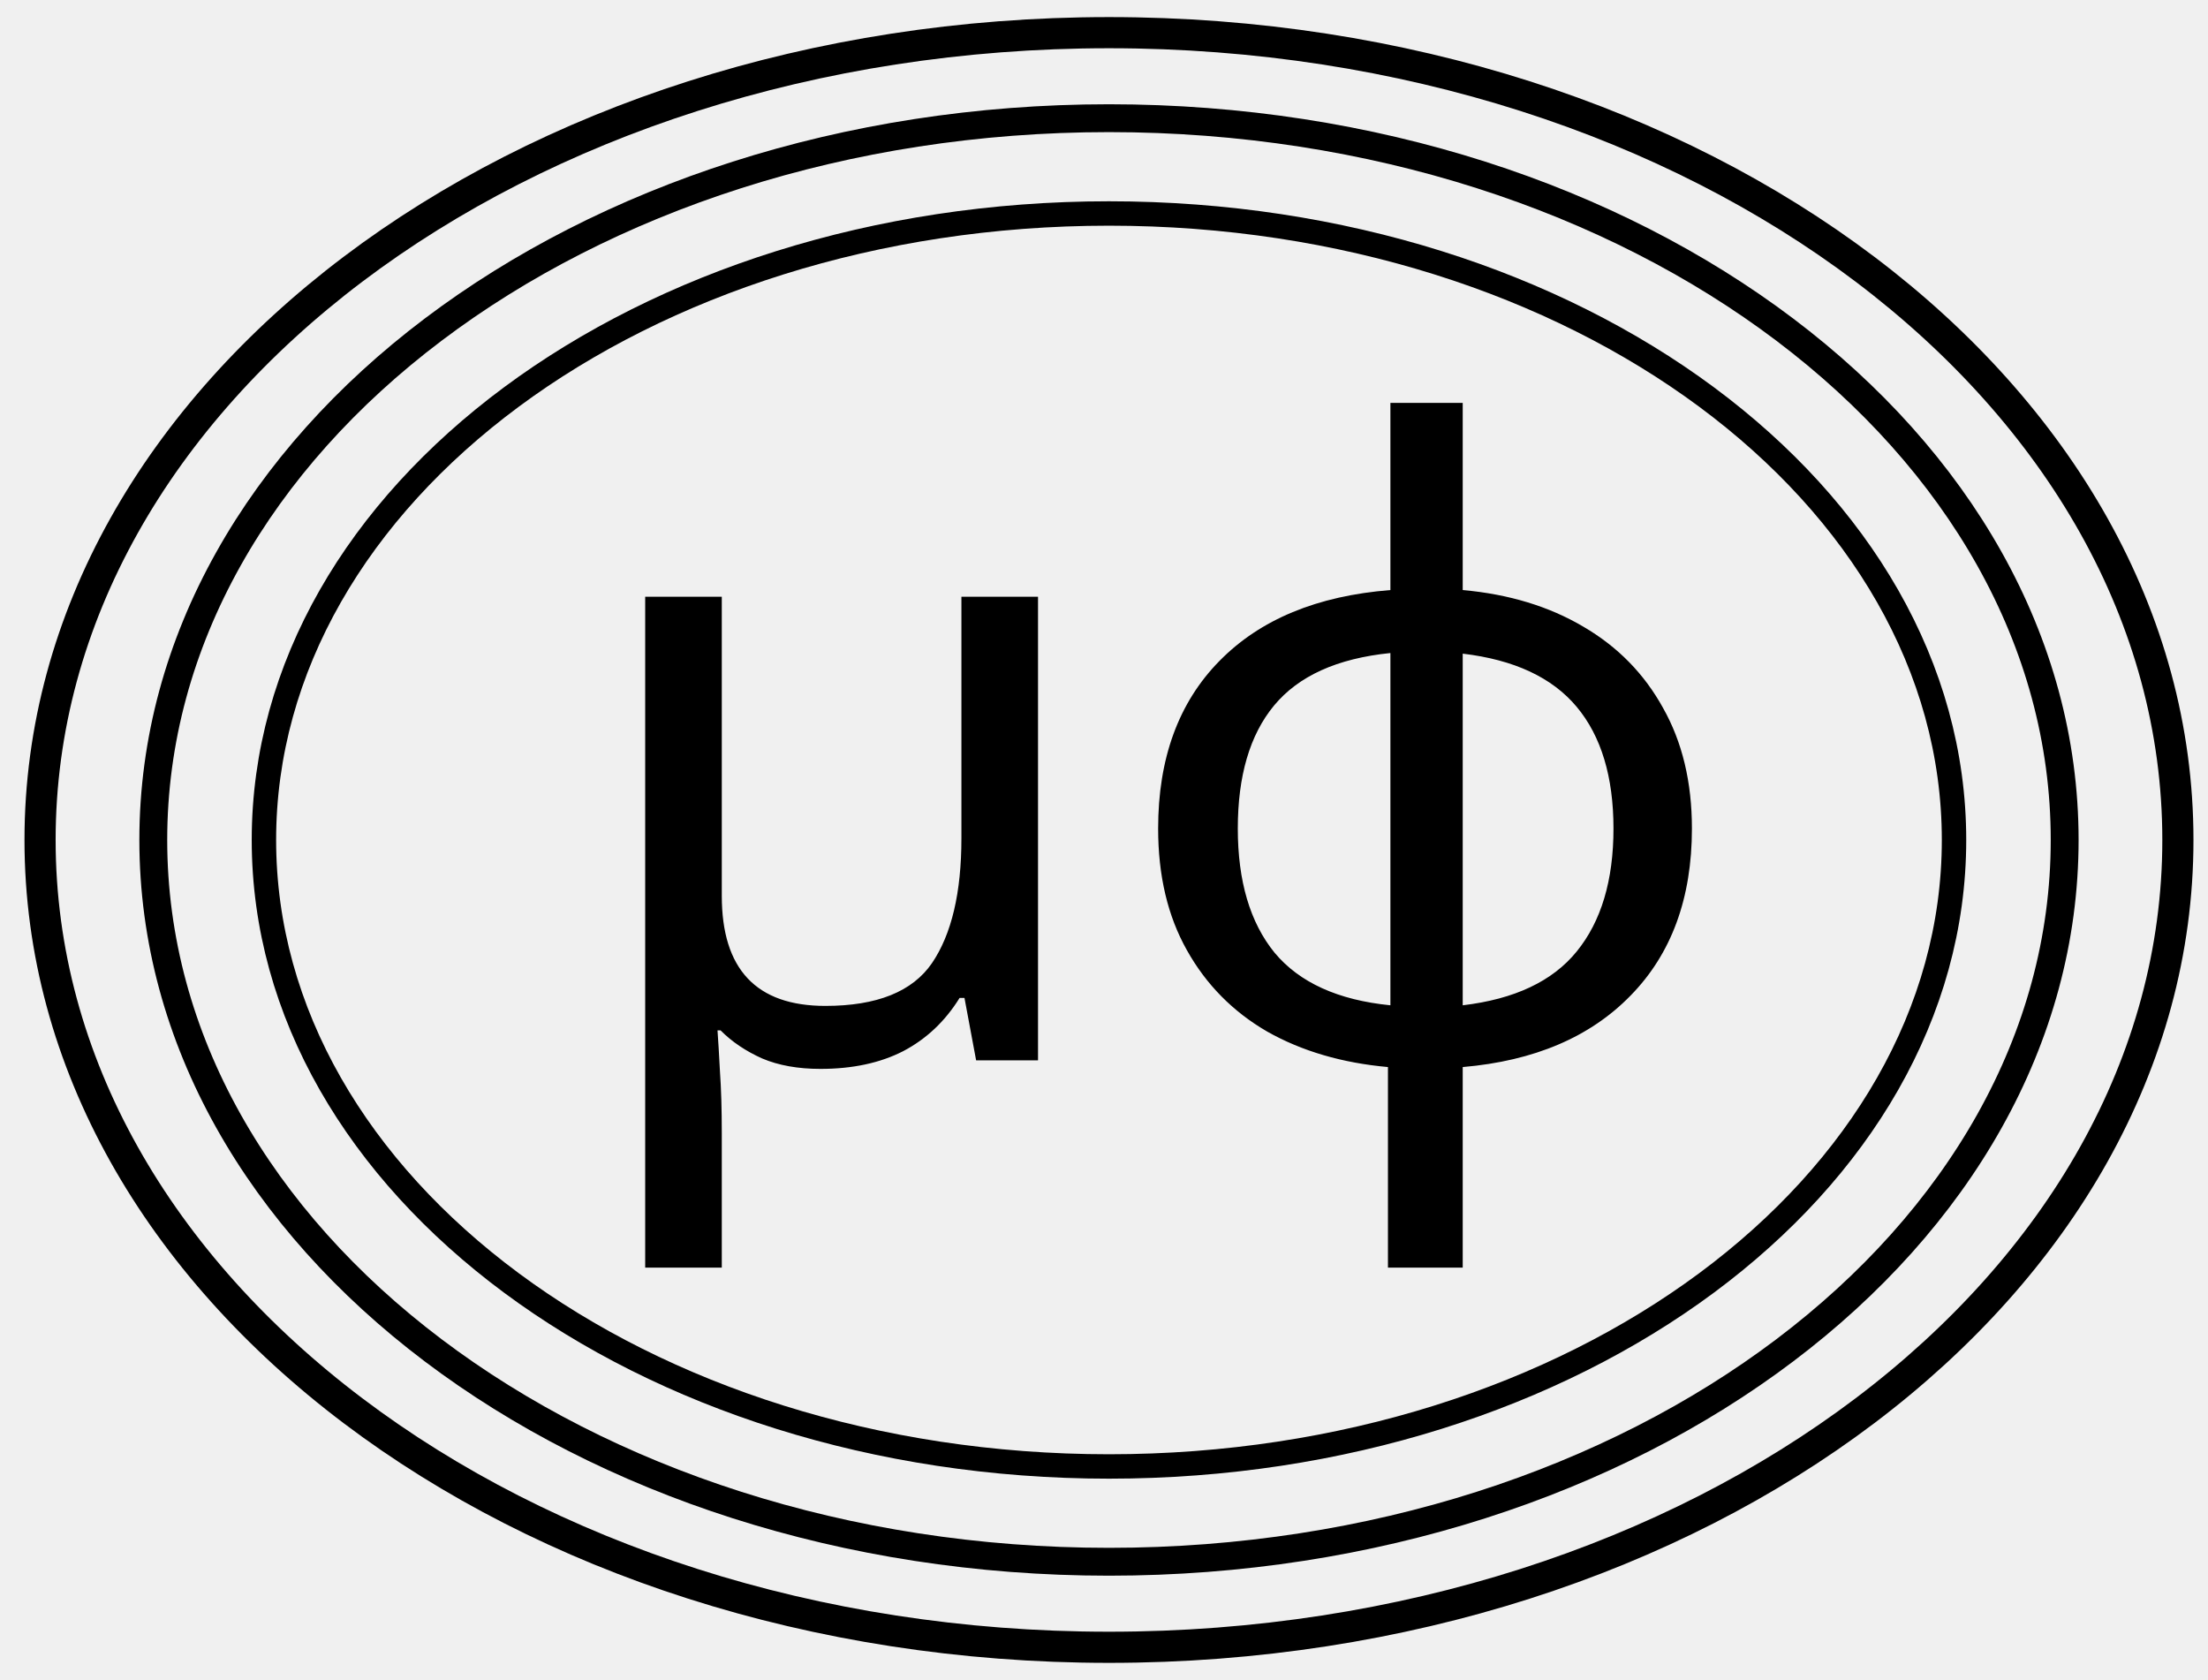
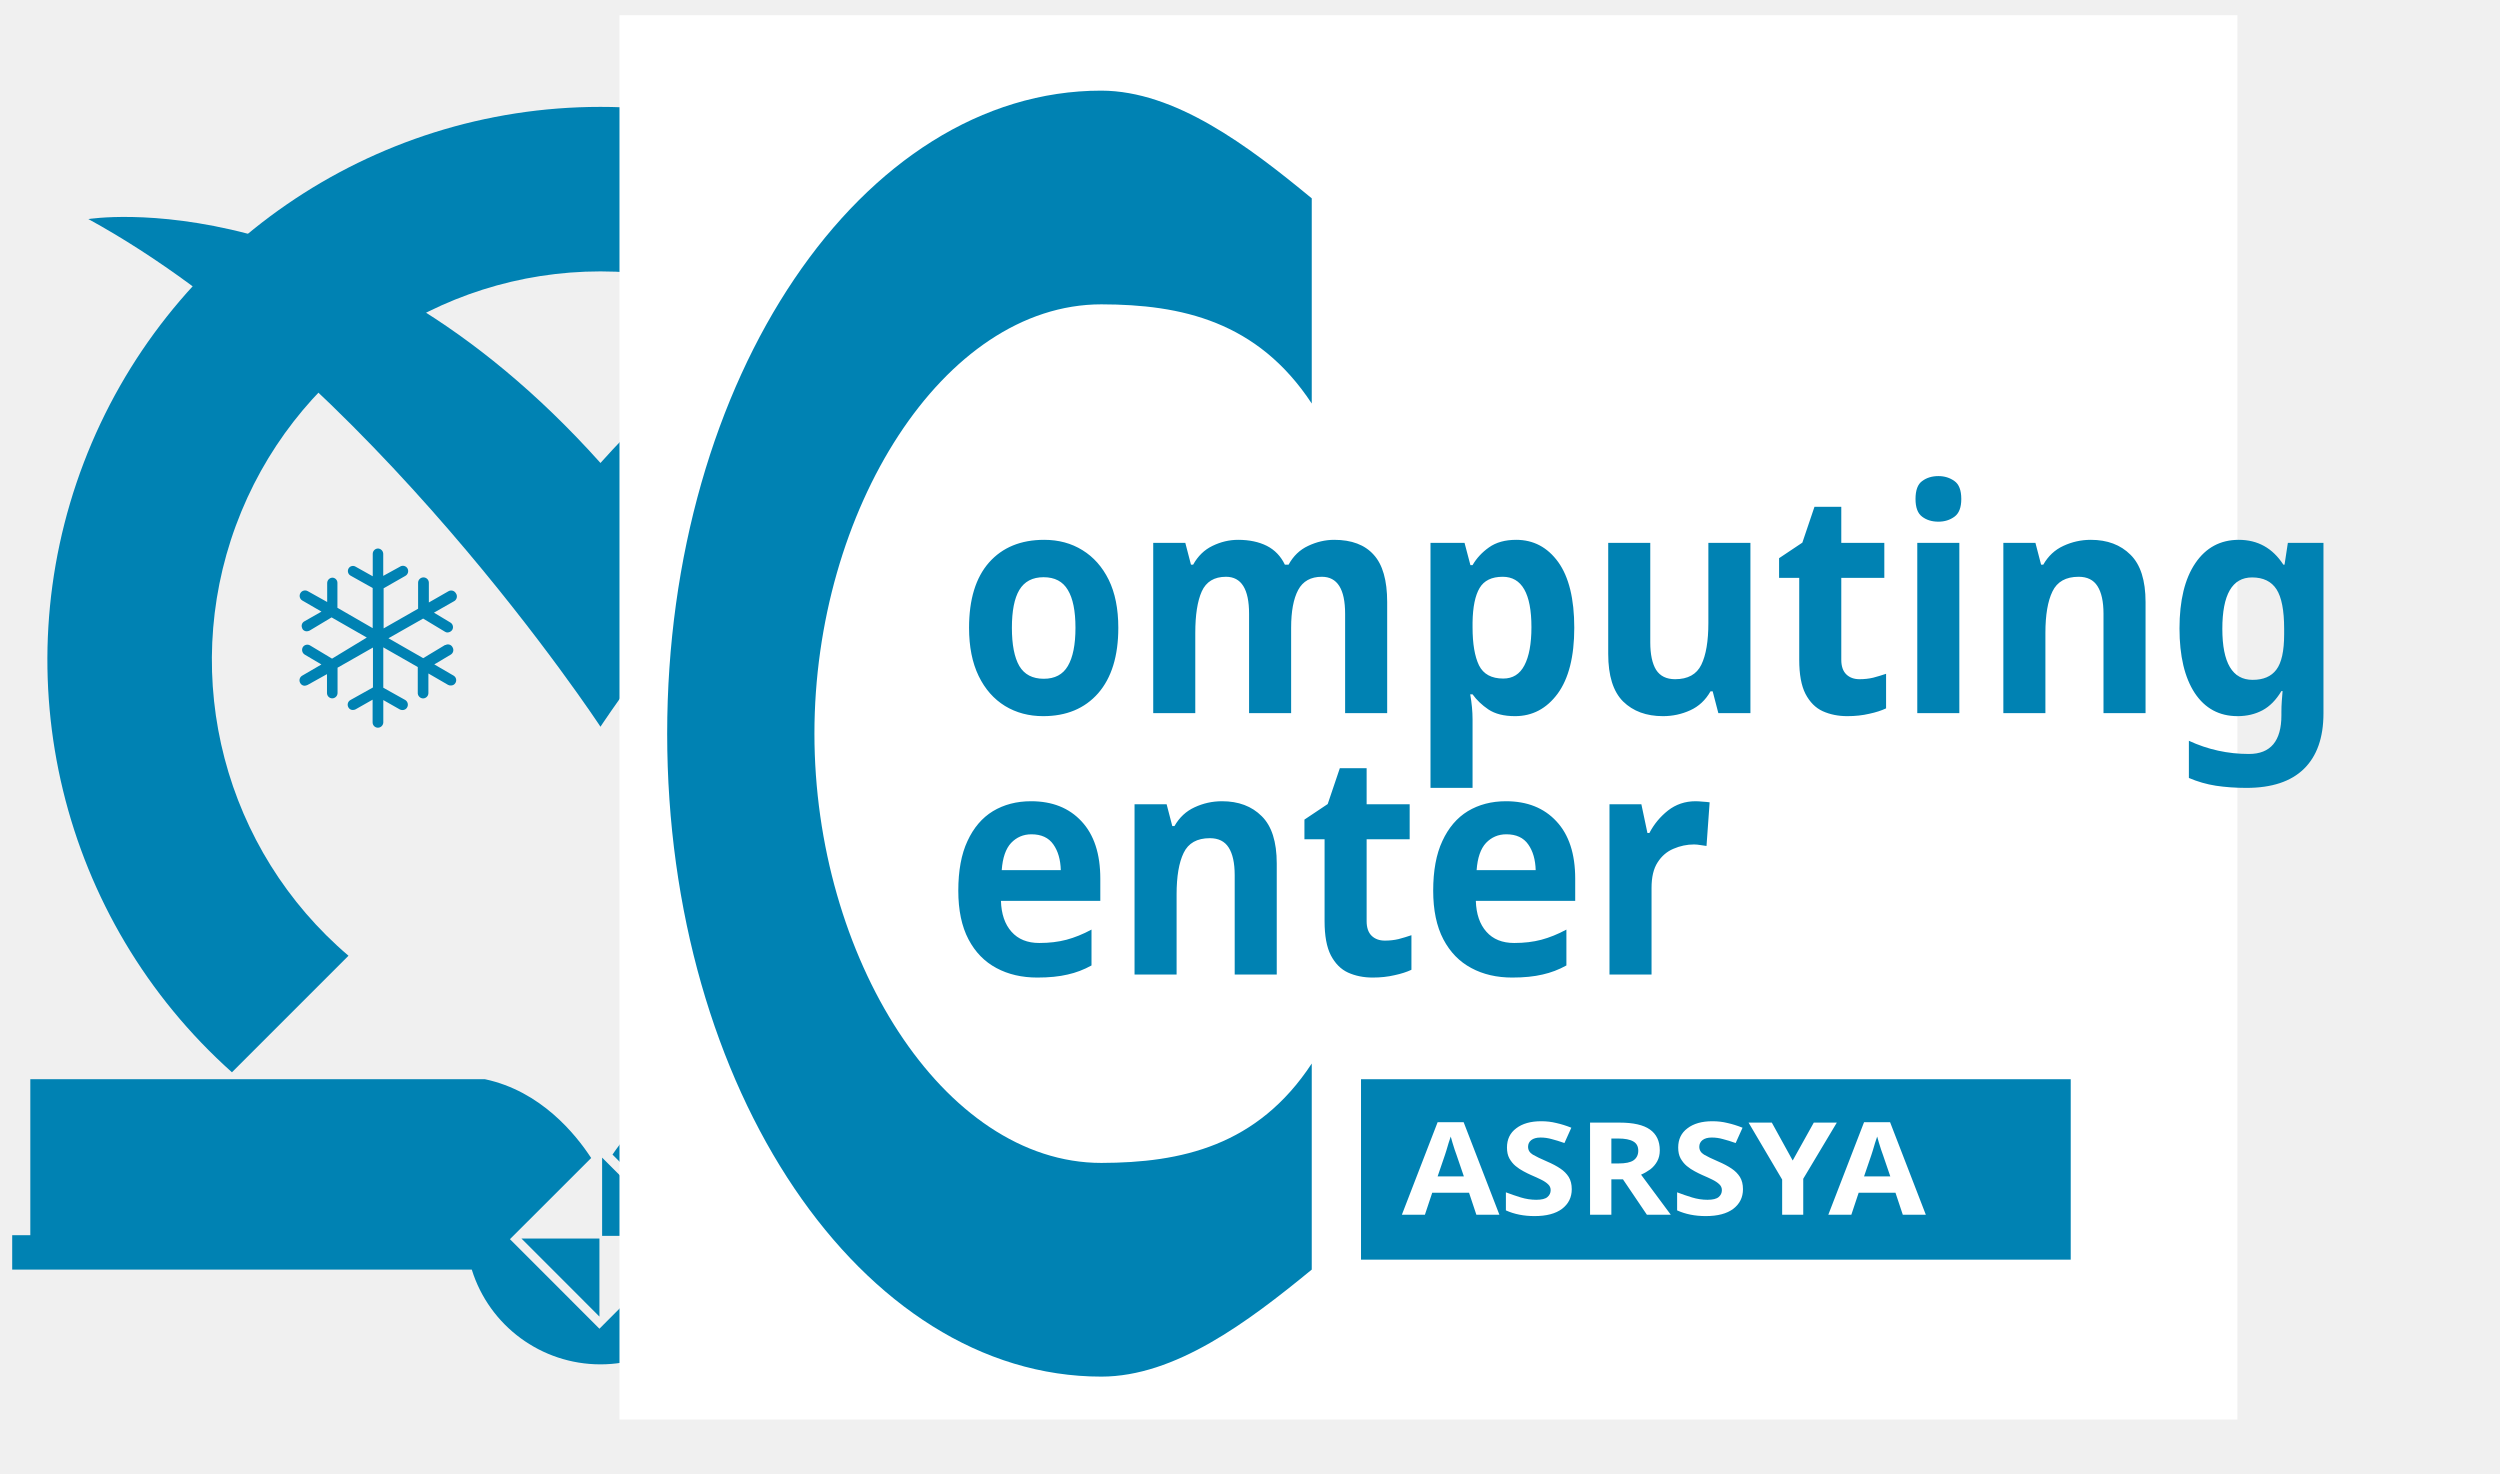
- <svg xmlns="http://www.w3.org/2000/svg" width="213" height="162" viewBox="0 0 56.356 42.863" version="1.1" id="svg8">
-   <defs id="defs2" />
-   <g id="layer1" transform="translate(0,-254.1375)">
-     <text xml:space="preserve" style="font-style:normal;font-weight:normal;font-size:22.094px;line-height:1.25;font-family:sans-serif;letter-spacing:0px;word-spacing:0px;fill:#000000;fill-opacity:1;stroke:none;stroke-width:0.552" x="14.575" y="281.51" id="text821" transform="scale(1.001098,0.9989027)">
-       <tspan id="tspan819" x="14.575" y="281.51" style="font-style:normal;font-variant:normal;font-weight:normal;font-stretch:normal;font-family:Waree;-inkscape-font-specification:Waree;stroke-width:0.552">μϕ</tspan>
-     </text>
-     <ellipse style="fill:none;fill-opacity:1;stroke:#000000;stroke-width:0.623;stroke-miterlimit:4;stroke-dasharray:none" id="path827" cx="28.305" cy="275.575" rx="21.569" ry="15.989" />
-     <ellipse ry="18.421" rx="24.393" cy="275.575" cx="28.305" id="ellipse829" style="fill:none;fill-opacity:1;stroke:#000000;stroke-width:0.711;stroke-miterlimit:4;stroke-dasharray:none" />
-     <ellipse style="fill:none;fill-opacity:1;stroke:#000000;stroke-width:0.795;stroke-miterlimit:4;stroke-dasharray:none" id="ellipse831" cx="28.305" cy="275.575" rx="27.283" ry="20.604" />
-   </g>
+ <svg xmlns="http://www.w3.org/2000/svg" viewBox="0 0 190 112" version="1.1" id="svg1111" width="190" height="112">
+   <defs id="defs987">
+     <style id="style985">.cls-1{fill:#0082b3;}.cls-2{fill:#fff;}</style>
+   </defs>
+   <path class="cls-1" d="m 17.628,81.493 8.857,-8.857 a 29.53,29.53 0 1 1 38.297,0 l 8.857,8.857 a 42.03,42.03 0 1 0 -56.012,0 z" id="path991" style="fill:#0082b3;stroke-width:0.499" />
+   <path class="cls-1" d="M 45.636,35.186 C 26.206,13.48 6.715,16.649 6.715,16.649 27.922,28.25 45.636,55.231 45.636,55.231 c 0,0 17.724,-26.98 38.921,-38.582 0.01,0 -19.496,-3.169 -38.921,18.537 z" id="path993" style="fill:#0082b3;stroke-width:0.499" />
+   <path class="cls-1" d="m 32.149,53.08 a 0.409,0.409 0 0 0 0.409,-0.399 v 0 -1.497 l 1.497,0.868 a 0.399,0.399 0 0 0 0.215,0.045 0.379,0.379 0 0 0 0.344,-0.195 0.404,0.404 0 0 0 -0.14,-0.554 v 0 l -1.467,-0.853 1.242,-0.739 a 0.404,0.404 0 0 0 0.15,-0.554 v 0 a 0.389,0.389 0 0 0 -0.539,-0.18 h -0.04 l -1.657,0.998 -2.64,-1.512 2.635,-1.497 1.657,0.998 a 0.334,0.334 0 0 0 0.195,0.06 0.454,0.454 0 0 0 0.359,-0.195 0.409,0.409 0 0 0 -0.135,-0.559 v 0 l -1.252,-0.753 1.497,-0.853 a 0.419,0.419 0 0 0 0.21,-0.549 l -0.045,-0.075 a 0.409,0.409 0 0 0 -0.554,-0.155 v 0 l -1.497,0.858 v -1.497 a 0.409,0.409 0 1 0 -0.818,0 v 1.971 l -2.62,1.497 v -3.049 l 1.652,-0.943 a 0.414,0.414 0 0 0 0.165,-0.559 0.399,0.399 0 0 0 -0.574,-0.14 v 0 l -1.272,0.699 v -1.667 a 0.414,0.414 0 0 0 -0.414,-0.414 v 0 a 0.409,0.409 0 0 0 -0.384,0.414 v 1.697 l -1.302,-0.729 a 0.384,0.384 0 0 0 -0.529,0.125 v 0 a 0.399,0.399 0 0 0 0.135,0.549 v 0 l 1.692,0.948 v 3.049 l -2.68,-1.547 v -1.876 a 0.394,0.394 0 0 0 -0.374,-0.414 v 0 a 0.414,0.414 0 0 0 -0.404,0.414 v 1.437 l -1.482,-0.828 a 0.409,0.409 0 0 0 -0.554,0.155 v 0 a 0.409,0.409 0 0 0 0.145,0.559 v 0 l 1.457,0.843 -1.297,0.739 a 0.389,0.389 0 0 0 -0.16,0.534 0.105,0.105 0 0 0 0,0.03 0.384,0.384 0 0 0 0.349,0.195 0.529,0.529 0 0 0 0.215,-0.06 l 1.662,-0.998 2.675,1.532 -2.64,1.602 -1.662,-0.998 a 0.404,0.404 0 0 0 -0.559,0.125 v 0 a 0.419,0.419 0 0 0 0.14,0.564 l 1.272,0.753 -1.457,0.848 a 0.409,0.409 0 0 0 -0.155,0.559 v 0 a 0.384,0.384 0 0 0 0.349,0.21 0.739,0.739 0 0 0 0.22,-0.065 l 1.467,-0.818 v 1.437 a 0.404,0.404 0 0 0 0.404,0.404 v 0 a 0.409,0.409 0 0 0 0.399,-0.409 v -1.921 l 2.69,-1.532 v 3.034 l -1.707,0.953 a 0.404,0.404 0 0 0 -0.165,0.549 v 0 a 0.369,0.369 0 0 0 0.344,0.21 0.464,0.464 0 0 0 0.2,-0.045 l 1.302,-0.739 v 1.722 a 0.404,0.404 0 0 0 0.399,0.409 v 0 a 0.414,0.414 0 0 0 0.414,-0.404 v 0 -1.697 l 1.257,0.714 a 0.429,0.429 0 0 0 0.195,0.045 0.389,0.389 0 0 0 0.364,-0.21 0.419,0.419 0 0 0 -0.165,-0.564 v 0 l -1.652,-0.923 v -3.069 l 2.62,1.497 v 1.941 a 0.414,0.414 0 0 0 0.399,0.444 z" id="path995" style="fill:#0082b3;stroke-width:0.499" />
+   <path class="cls-1" d="m 65.541,50.715 v 1.941 a 0.404,0.404 0 0 0 0.359,0.449 0.409,0.409 0 0 0 0.454,-0.359 v -1.587 l 1.497,0.868 a 0.444,0.444 0 0 0 0.564,-0.15 0.404,0.404 0 0 0 -0.145,-0.554 v 0 l -1.497,-0.853 1.242,-0.739 a 0.404,0.404 0 0 0 0.155,-0.549 v 0 a 0.394,0.394 0 0 0 -0.539,-0.145 v 0 l -1.662,0.998 -2.67,-1.547 2.635,-1.497 1.662,0.998 a 0.319,0.319 0 0 0 0.195,0.07 0.464,0.464 0 0 0 0.364,-0.195 0.409,0.409 0 0 0 -0.145,-0.559 v 0 l -1.218,-0.743 1.497,-0.853 a 0.414,0.414 0 0 0 0.145,-0.564 0.409,0.409 0 0 0 -0.559,-0.145 l -1.497,0.858 v -1.497 a 0.414,0.414 0 0 0 -0.364,-0.454 0.409,0.409 0 0 0 -0.449,0.364 0.269,0.269 0 0 0 0,0.09 v 1.956 l -2.62,1.497 v -3.094 l 1.647,-0.943 a 0.404,0.404 0 0 0 0.165,-0.554 v 0 a 0.389,0.389 0 0 0 -0.559,-0.155 l -1.257,0.709 v -1.677 a 0.414,0.414 0 0 0 -0.414,-0.414 v 0 a 0.409,0.409 0 0 0 -0.409,0.409 v 0 1.697 l -1.312,-0.724 a 0.394,0.394 0 0 0 -0.539,0.125 c 0,0 0,0 0,0 a 0.404,0.404 0 0 0 0.145,0.554 v 0 l 1.697,0.958 v 3.049 l -2.68,-1.547 v -1.881 a 0.404,0.404 0 0 0 -0.384,-0.414 v 0 a 0.424,0.424 0 0 0 -0.409,0.414 v 1.437 l -1.442,-0.828 a 0.399,0.399 0 0 0 -0.554,0.145 v 0 a 0.404,0.404 0 0 0 0.14,0.559 v 0 l 1.462,0.843 -1.277,0.763 a 0.399,0.399 0 0 0 -0.155,0.544 v 0 a 0.384,0.384 0 0 0 0.349,0.195 0.464,0.464 0 0 0 0.215,-0.06 l 1.667,-0.998 2.67,1.532 -2.675,1.597 -1.667,-0.998 a 0.409,0.409 0 0 0 -0.564,0.135 v 0 a 0.419,0.419 0 0 0 0.14,0.564 l 1.277,0.753 -1.452,0.858 a 0.404,0.404 0 0 0 -0.155,0.549 v 0 a 0.369,0.369 0 0 0 0.344,0.21 0.828,0.828 0 0 0 0.21,-0.06 l 1.442,-0.828 v 1.437 a 0.414,0.414 0 0 0 0.409,0.404 v 0 a 0.409,0.409 0 0 0 0.399,-0.409 v -1.926 l 2.68,-1.532 v 3.034 l -1.697,0.953 a 0.404,0.404 0 0 0 -0.16,0.554 v 0 a 0.384,0.384 0 0 0 0.349,0.21 0.464,0.464 0 0 0 0.2,-0.045 l 1.302,-0.739 v 1.722 a 0.404,0.404 0 0 0 0.399,0.409 v 0 a 0.414,0.414 0 0 0 0.414,-0.404 v 0 -1.697 l 1.257,0.714 a 0.394,0.394 0 0 0 0.19,0.045 0.389,0.389 0 0 0 0.364,-0.21 0.414,0.414 0 0 0 -0.155,-0.559 v 0 l -1.647,-0.923 v -3.079 z" id="path997" style="fill:#0082b3;stroke-width:0.499" />
+   <path class="cls-1" d="M 89.004,82.021 H 54.449 c -4.042,0.848 -6.642,3.872 -7.899,5.728 l 6.108,6.113 -7.101,7.121 -6.801,-6.806 6.173,-6.168 c -1.188,-1.821 -3.837,-5.09 -8.069,-5.988 H 2.304 v 11.856 H 0.927 V 96.492 H 35.856 a 10.239,10.239 0 0 0 19.555,0 h 34.929 v -2.605 h -1.377 z" id="path999" style="fill:#0082b3;stroke-width:0.499" />
+   <polygon class="cls-1" points="89.85,160 89.85,171.92 101.76,171.92 " id="polygon1001" style="fill:#0082b3" transform="matrix(0.49899,0,0,0.49899,0.926876,8.141039)" />
+   <polygon class="cls-1" points="89.44,184.21 89.44,172.32 77.56,172.32 " id="polygon1003" style="fill:#0082b3" transform="matrix(0.49899,0,0,0.49899,0.926876,8.141039)" />
+   <rect style="fill:#ffffff;fill-opacity:1;stroke:none;stroke-width:0.98;stroke-opacity:1" id="rect1165" width="122.96" height="106.733" x="47.081" y="1.153" />
+   <text transform="scale(0.9514507,1.051027)" id="text1187" y="51.567" x="76.39" style="font-style:normal;font-weight:normal;font-size:22.554px;line-height:1.25;font-family:sans-serif;letter-spacing:0px;word-spacing:0px;fill:#0082b3;fill-opacity:1;stroke:none;stroke-width:1.88" xml:space="preserve">
+     <tspan style="font-style:normal;font-variant:normal;font-weight:bold;font-stretch:normal;font-family:sans-serif;-inkscape-font-specification:'sans-serif Bold';fill:#0082b3;fill-opacity:1;stroke-width:1.88" y="51.567" x="76.39" id="tspan1185">omputing</tspan>
+   </text>
+   <text transform="scale(0.9514507,1.051027)" id="text1191" y="70.468" x="75.531" style="font-style:normal;font-weight:normal;font-size:22.554px;line-height:1.25;font-family:sans-serif;letter-spacing:0px;word-spacing:0px;fill:#0082b3;fill-opacity:1;stroke:none;stroke-width:1.88" xml:space="preserve">
+     <tspan style="font-style:normal;font-variant:normal;font-weight:bold;font-stretch:normal;font-family:sans-serif;-inkscape-font-specification:'sans-serif Bold';fill:#0082b3;fill-opacity:1;stroke-width:1.88" y="70.468" x="75.531" id="tspan1189">enter</tspan>
+   </text>
+   <rect style="fill:#0082b3;fill-opacity:1;stroke:none;stroke-width:0.66;stroke-opacity:1" id="rect1203" width="53.938" height="13.713" x="103.437" y="82.021" />
+   <text xml:space="preserve" style="font-style:normal;font-weight:normal;font-size:10.265px;line-height:1.25;font-family:sans-serif;letter-spacing:0px;word-spacing:0px;fill:#ffffff;fill-opacity:1;stroke:none;stroke-width:0.855" x="101.768" y="96.647" id="text1201" transform="scale(1.046906,0.9551952)">
+     <tspan id="tspan1199" x="101.768" y="96.647" style="font-style:normal;font-variant:normal;font-weight:bold;font-stretch:normal;font-family:sans-serif;-inkscape-font-specification:'sans-serif Bold';fill:#ffffff;fill-opacity:1;stroke-width:0.855">ASRSYA</tspan>
+   </text>
+   <path style="fill:#0082b3;fill-opacity:1;stroke:none;stroke-width:0.894;stroke-opacity:1" d="m 83.705,6.888 c -18.225,-0.001 -33,21.877 -33,48.866 -7.24e-4,26.99 14.774,48.871 33,48.869 5.594,-0.004 11.096,-4.116 15.988,-8.134 V 80.829 c -4.12,6.268 -9.914,7.538 -15.988,7.553 -12.045,5.5e-4 -21.809,-15.712 -21.809,-32.628 3.38e-4,-16.914 9.764,-32.625 21.809,-32.624 6.073,0.011 11.867,1.275 15.988,7.538 V 15.074 C 94.804,11.037 89.302,6.909 83.705,6.888 Z" id="path1221" />
</svg>
